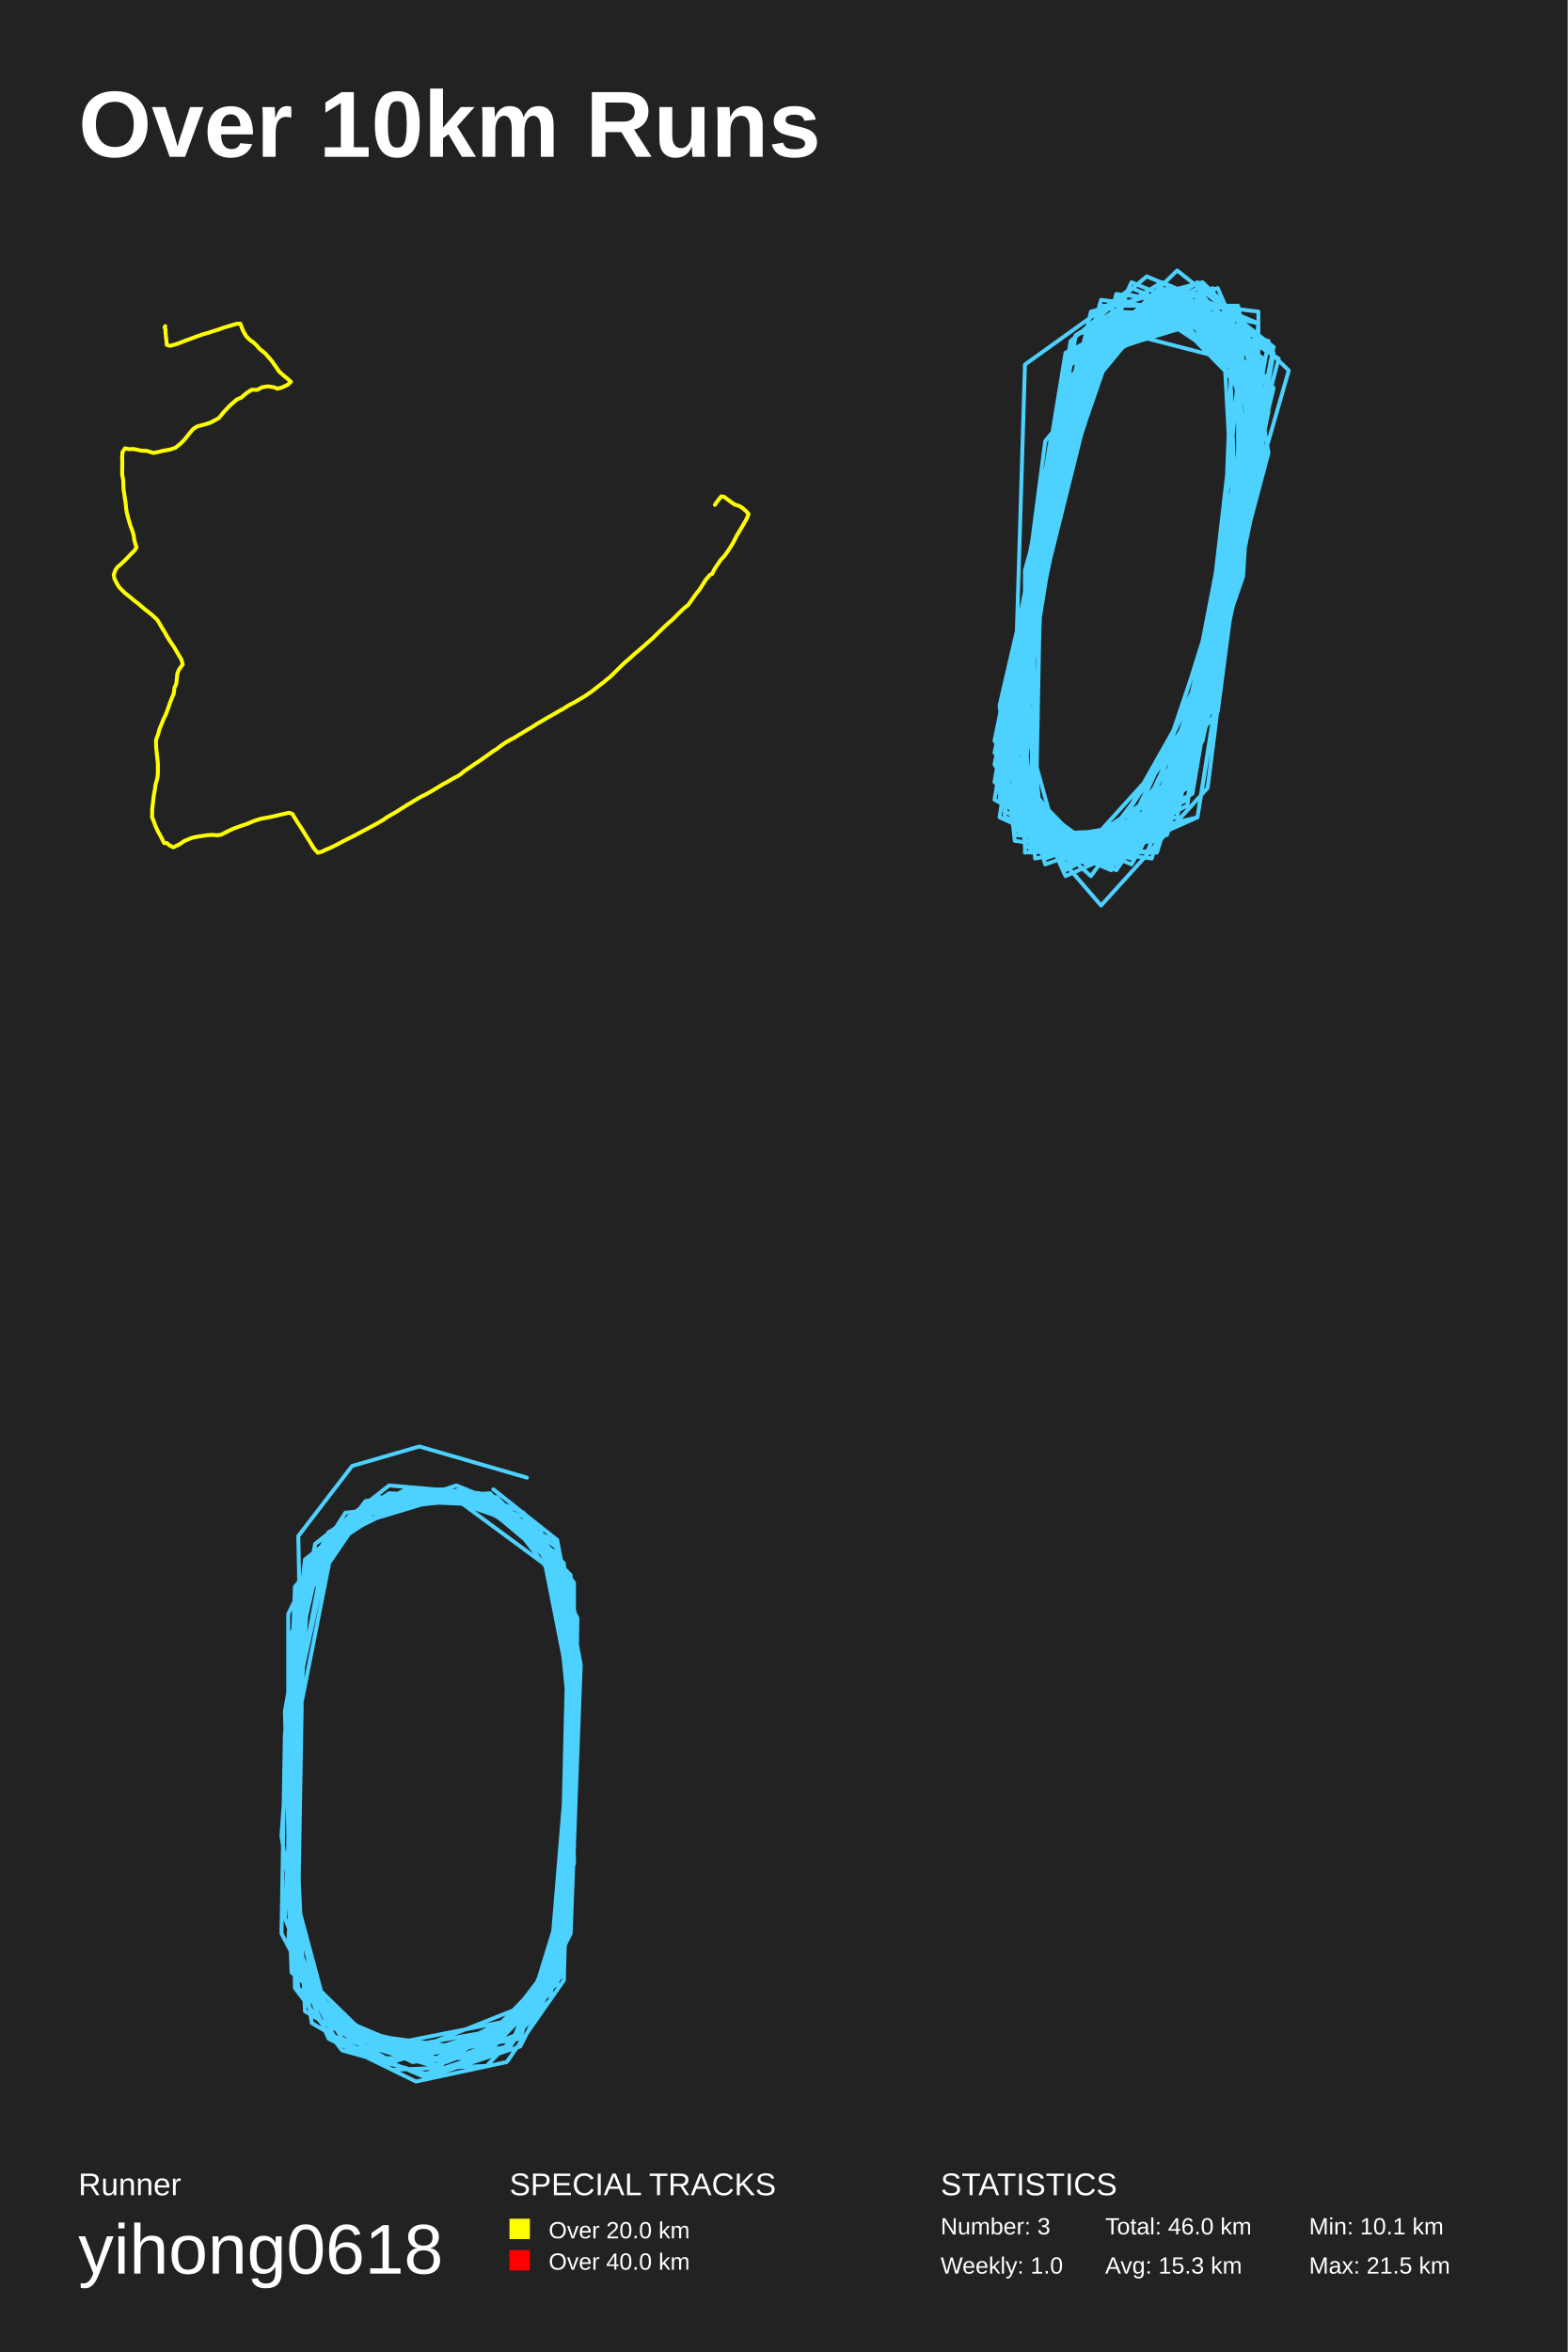
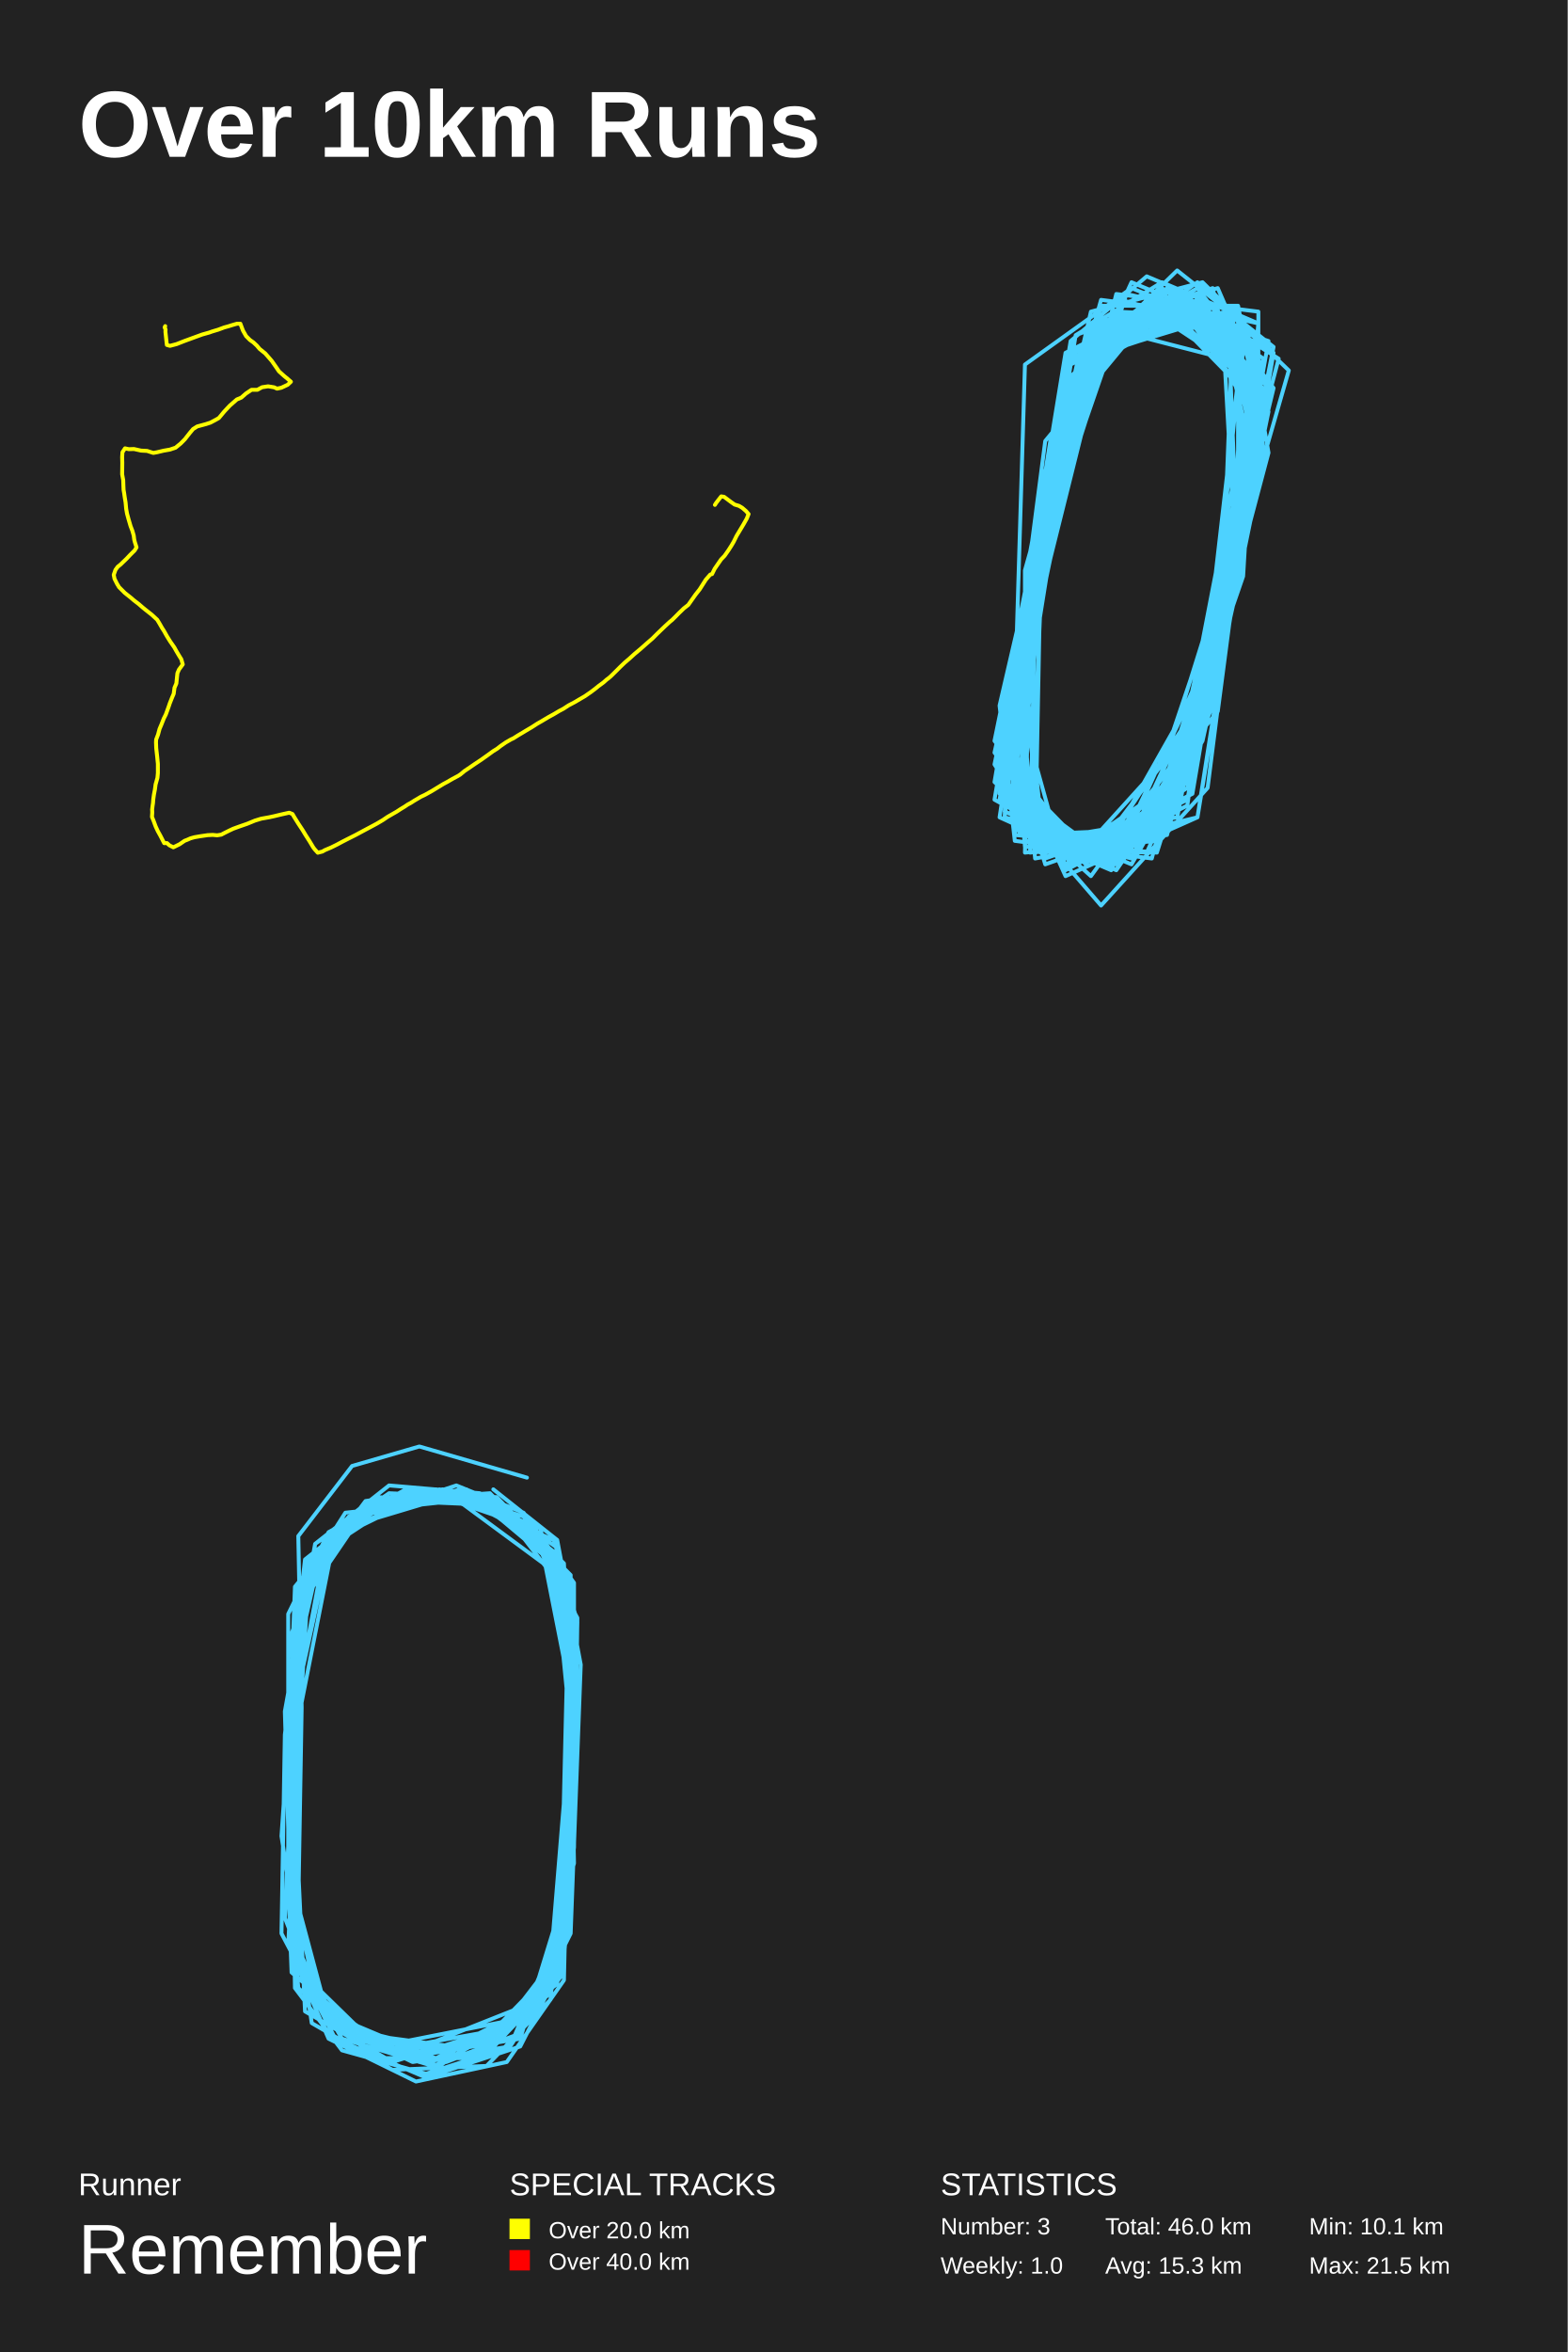
<svg xmlns="http://www.w3.org/2000/svg" baseProfile="full" height="300mm" version="1.1" viewBox="0,0,200,300" width="200mm">
  <defs />
  <rect fill="#222222" height="300" width="200" x="0" y="0" />
  <text fill="#FFFFFF" style="font-size:12px; font-family:Arial; font-weight:bold;" x="10" y="20">Over 10km Runs</text>
  <text fill="#FFFFFF" style="font-size:4px; font-family:Arial" x="10" y="280">Runner</text>
-   <text fill="#FFFFFF" style="font-size:9px; font-family:Arial" x="10" y="290">yihong0618</text>
+   <text fill="#FFFFFF" style="font-size:9px; font-family:Arial" x="10" y="290">Remember</text>
  <text fill="#FFFFFF" style="font-size:4px; font-family:Arial" x="65" y="280">SPECIAL TRACKS</text>
  <rect fill="yellow" height="2.6" width="2.6" x="65" y="283" />
  <text fill="#FFFFFF" style="font-size:3px; font-family:Arial" x="70" y="285.5">Over 20.0 km</text>
  <rect fill="red" height="2.6" width="2.6" x="65" y="287" />
  <text fill="#FFFFFF" style="font-size:3px; font-family:Arial" x="70" y="289.5">Over 40.0 km</text>
  <text fill="#FFFFFF" style="font-size:4px; font-family:Arial" x="120" y="280">STATISTICS</text>
  <text fill="#FFFFFF" style="font-size:3px; font-family:Arial" x="120" y="285">Number: 3</text>
  <text fill="#FFFFFF" style="font-size:3px; font-family:Arial" x="120" y="290">Weekly: 1.0</text>
  <text fill="#FFFFFF" style="font-size:3px; font-family:Arial" x="141" y="285">Total: 46.0 km</text>
  <text fill="#FFFFFF" style="font-size:3px; font-family:Arial" x="141" y="290">Avg: 15.3 km</text>
  <text fill="#FFFFFF" style="font-size:3px; font-family:Arial" x="167" y="285">Min: 10.1 km</text>
  <text fill="#FFFFFF" style="font-size:3px; font-family:Arial" x="167" y="290">Max: 21.5 km</text>
  <polyline fill="none" points="21.077,41.596 21.004,41.756 21.114,42.01 21.123,42.064 21.114,42.064 21.105,42.329 21.215,43.349 21.288,43.997 21.683,44.113 22.527,43.89 23.527,43.497 24.6,43.104 25.792,42.669 26.7,42.414 27.049,42.287 27.829,42.053 28.599,41.766 29.141,41.617 29.682,41.447 30.241,41.288 30.663,41.288 30.994,42.159 31.397,42.871 31.883,43.359 32.333,43.678 32.773,44.092 33.113,44.496 33.837,45.08 34.323,45.632 34.672,46.036 35.287,46.917 35.589,47.363 36.25,47.958 36.69,48.319 37.112,48.691 36.708,49.073 35.892,49.456 35.342,49.572 34.975,49.403 34.204,49.275 33.434,49.392 32.837,49.721 32.085,49.721 31.37,50.199 30.792,50.709 30.214,50.953 29.315,51.739 28.608,52.493 27.92,53.321 27.489,53.566 26.847,53.906 26.26,54.097 25.159,54.394 24.636,54.723 24.251,55.18 23.582,56.03 23.059,56.561 22.398,57.102 21.673,57.346 20.875,57.484 20.031,57.686 19.554,57.771 18.766,57.516 17.986,57.474 17.087,57.272 16.436,57.293 15.949,57.187 15.619,57.686 15.582,58.313 15.601,59.003 15.592,59.853 15.582,60.49 15.72,61.254 15.738,61.838 15.766,62.486 15.839,62.911 15.913,63.431 16.023,64.1 16.096,64.897 16.206,65.513 16.399,66.224 16.536,66.691 16.656,67.105 16.885,67.7 17.059,68.305 17.124,68.826 17.206,69.155 17.417,69.813 17.188,70.195 16.582,70.801 16.142,71.268 15.381,72.001 15.014,72.298 14.729,72.691 14.509,73.317 14.61,73.827 14.931,74.464 15.188,74.889 15.931,75.632 16.656,76.205 17.05,76.545 17.711,77.055 18.197,77.479 18.564,77.777 19.371,78.414 20.059,79.051 20.343,79.518 20.664,80.081 20.93,80.495 21.288,81.132 21.701,81.801 22.233,82.565 22.462,82.979 22.793,83.542 23.132,84.094 23.316,84.742 22.829,85.41 22.637,85.856 22.582,86.345 22.499,87.173 22.261,87.725 22.16,88.489 21.921,89.052 21.664,89.7 21.518,90.135 21.334,90.644 21.151,91.143 20.903,91.632 20.582,92.439 20.353,92.98 20.16,93.702 19.921,94.328 19.903,94.689 19.931,95.432 20.05,96.494 20.142,97.428 20.142,98.606 20.087,99.201 19.949,99.7 19.848,100.061 19.765,100.687 19.637,101.356 19.554,101.961 19.518,102.439 19.463,102.799 19.408,103.256 19.426,103.617 19.389,104.201 19.591,104.689 19.857,105.411 20.132,106.005 20.444,106.568 20.793,107.247 20.949,107.544 21.297,107.534 21.609,107.82 22.114,108.075 22.912,107.682 23.545,107.247 23.903,107.109 24.306,106.929 24.802,106.791 25.471,106.674 26.489,106.525 27.132,106.493 27.7,106.546 28.223,106.462 28.673,106.228 29.205,105.963 29.746,105.708 30.562,105.411 31.544,105.071 32.525,104.668 33.324,104.424 34.342,104.243 34.975,104.105 35.855,103.893 36.901,103.659 37.314,103.829 37.562,104.254 38.066,105.06 38.626,105.91 38.983,106.504 39.268,106.95 39.543,107.385 39.983,108.117 40.167,108.351 40.543,108.765 41.13,108.616 41.442,108.436 42.222,108.107 42.955,107.746 43.671,107.364 44.377,107.003 45.368,106.504 46.295,106.005 47.212,105.517 48.083,105.05 48.854,104.593 49.432,104.201 50.019,103.861 50.615,103.521 51.083,103.213 51.643,102.874 52,102.63 52.376,102.428 52.844,102.131 53.688,101.632 54.266,101.356 55.119,100.878 55.936,100.379 56.587,99.986 57.046,99.742 57.743,99.339 58.422,98.978 58.724,98.787 59.247,98.352 59.972,97.863 60.541,97.471 61.357,96.929 62.183,96.345 62.926,95.804 63.412,95.507 63.889,95.135 64.522,94.7 65.182,94.318 65.503,94.169 66.09,93.797 66.751,93.405 67.173,93.15 67.824,92.768 68.549,92.301 69.108,91.982 69.907,91.504 70.695,91.069 71.338,90.687 71.897,90.39 72.53,89.976 73.374,89.53 73.98,89.169 74.622,88.797 75.401,88.256 75.961,87.831 76.337,87.523 76.988,87.045 77.392,86.685 77.585,86.546 77.878,86.302 78.484,85.708 79.153,85.039 79.676,84.54 80.309,83.998 80.924,83.436 81.722,82.767 82.538,82.045 83.226,81.45 83.767,80.909 84.483,80.219 84.85,79.868 85.437,79.327 85.749,79.072 86.18,78.647 86.639,78.18 87.244,77.596 87.813,77.15 88.327,76.418 88.748,75.823 89.253,75.186 90.051,73.933 90.611,73.285 90.84,73.222 91.17,72.553 91.996,71.353 92.445,70.886 92.95,70.164 93.335,69.558 93.601,69.102 93.968,68.358 94.573,67.35 94.858,66.872 95.271,66.139 95.5,65.566 95.17,65.183 94.674,64.759 94.28,64.525 93.72,64.355 93.253,64.026 92.996,63.835 92.372,63.368 92.014,63.314 91.638,63.792 91.345,64.175 91.207,64.398" stroke="yellow" stroke-linecap="round" stroke-linejoin="round" stroke-width="0.5" />
  <polyline fill="none" points="135.937,50.25 126.875,94.5 137.879,108.75 151.473,93.75 159.889,61.5 160.536,41.25 148.237,36 137.232,42.75 129.464,86.25 129.464,105.75 141.763,109.5 153.415,93.75 158.594,62.25 160.536,41.25 146.295,35.25 136.585,43.5 130.759,78.75 126.875,97.5 133.995,108.75 152.768,104.25 157.947,71.25 162.478,45 153.415,36 139.174,39.75 127.522,90 129.464,107.25 146.942,109.5 157.299,70.5 159.889,48 146.295,39 137.879,51 129.464,86.25 128.169,102 141.116,109.5 152.121,97.5 157.947,71.25 157.947,40.5 140.469,38.25 130.759,72.75 130.759,105.75 146.942,107.25 158.594,73.5 160.536,41.25 143.705,37.5 133.348,69.75 128.169,94.5 135.937,109.5 152.121,101.25 159.241,59.25 159.241,42.75 144.353,36.75 130.759,46.5 129.464,89.25 132.053,107.25 150.179,104.25 157.299,68.25 160.536,42.75 144.353,36 133.348,60 128.169,93.75 136.585,109.5 151.473,102 161.831,49.5 150.826,37.5 135.937,45 128.817,88.5 128.169,104.25 145.0,108.75 156.005,73.5 161.183,55.5 157.947,39 140.469,39 135.29,56.25 127.522,99 138.527,110.25 148.237,97.5 154.063,80.25 163.125,45.75 148.884,36.75 135.937,48.75 128.817,85.5 135.29,108.75 150.179,100.5 162.478,49.5 152.768,36.75 135.937,46.5 131.406,70.5 128.817,96 135.937,111.75 152.768,104.25 160.536,57 160.536,39.75 142.411,37.5 133.995,71.25 128.817,96 136.585,110.25 151.473,102.75 155.357,75 161.831,50.25 149.531,37.5 136.585,48 133.348,64.5 128.169,94.5 135.29,109.5 150.179,101.25 160.536,56.25 157.299,41.25 140.469,42 133.348,67.5 130.111,83.25 127.522,101.25 141.763,109.5 152.768,95.25 161.831,51.75 151.473,37.5 137.232,42.75 131.406,77.25 128.169,103.5 144.353,110.25 153.415,94.5 157.299,77.25 160.536,61.5 154.71,36.75 139.174,42 134.643,59.25 132.053,76.5 127.522,102 142.411,109.5 154.71,90 160.536,50.25 152.768,37.5 138.527,43.5 132.053,67.5 127.522,100.5 140.469,115.5 154.063,100.5 157.299,75 161.831,48.75 148.237,38.25 133.348,56.25 128.169,96 135.937,110.25 150.179,102.75 154.71,76.5 158.594,42.75 143.058,38.25 132.701,69.75 128.169,102.75 143.058,109.5 156.005,81.75 161.183,57 157.299,41.25 140.469,41.25 133.995,56.25 128.817,88.5 129.464,105.75 145.647,108 152.768,93.75 161.831,51.75 155.357,36.75 139.821,41.25 132.053,73.5 128.169,103.5 142.411,110.25 152.121,96 162.478,44.25 150.179,34.5 137.879,46.5 131.406,75 128.817,90.75 130.759,107.25 147.589,108.75 152.768,92.25 159.241,63 159.889,43.5 148.237,38.25 137.879,47.25 130.111,82.5 131.406,108 148.237,106.5 157.947,72.75 156.652,39.75 139.821,42.75 131.406,77.25 130.759,108.75 147.589,107.25 154.71,90 161.183,55.5 157.947,39.75 140.469,41.25 132.701,75 132.053,108.75 146.942,105 152.121,88.5 160.536,45 146.942,38.25 135.937,45.75 128.169,96.75 135.937,108.75 149.531,102 159.889,52.5 150.826,39 136.585,46.5 127.522,96.75 135.937,110.25 147.589,106.5 156.652,72 161.183,46.5 149.531,36.75 136.585,48 128.169,99.75 140.469,108.75 154.71,87 161.183,54.75 154.063,40.5 137.879,44.25 132.701,67.5 126.875,102 140.469,109.5 152.768,87.75 161.183,54.75 156.005,39 138.527,42.75 130.111,84.75 133.348,108.75 148.237,105.75 157.947,61.5 161.183,45.75 148.237,36.75 136.585,48.75 134.643,64.5 128.817,98.25 139.821,109.5 155.357,90.75 159.889,56.25 156.005,40.5 138.527,42.75 132.701,74.25 128.169,97.5 138.527,109.5 151.473,99.75 158.594,57 157.299,40.5 142.411,39.75 133.348,64.5 128.169,89.25 130.111,106.5 147.589,105.75 157.299,71.25 158.594,43.5 147.589,38.25 137.879,45.75 126.875,96 136.585,108.75 150.826,99 153.415,84 160.536,50.25 151.473,39 137.879,45.75 128.169,95.25 132.701,108.75 147.589,103.5 153.415,88.5 155.357,72.75 161.183,50.25 152.768,37.5 136.585,45.75 130.111,79.5 133.348,109.5 148.237,104.25 152.121,89.25 160.536,49.5 152.768,39.75 139.174,43.5 129.464,92.25 133.348,108.75 148.884,105.75 153.415,89.25 158.594,62.25 159.241,46.5 141.763,42 132.701,72 129.464,105.75 141.763,111 155.357,81 160.536,48.75 146.942,39.75 135.29,50.25 126.875,99.75 137.232,109.5 151.473,100.5 155.357,84 161.831,52.5 152.768,38.25 138.527,44.25 128.817,94.5 132.701,108.75 148.237,105 157.299,72 161.183,57 157.299,42 141.763,41.25 132.701,73.5 129.464,106.5 145.647,108 155.357,82.5 161.183,51.75 150.826,39 137.879,45.75 133.348,71.25 129.464,105.75 144.353,109.5 155.357,86.25 160.536,54 154.063,40.5 139.174,45 130.111,85.5 132.053,109.5 148.884,106.5 161.831,57.75 159.241,42.75 143.058,40.5 132.701,70.5 127.522,104.25 142.411,111 154.71,84.75 160.536,54 152.768,41.25 137.879,45.75 129.464,92.25 130.759,108 146.295,108.75 153.415,93 159.889,52.5 152.121,40.5 137.879,46.5 130.759,81 128.169,104.25 141.763,110.25 155.357,81.75 159.889,51 148.884,39.75 135.937,50.25 128.169,97.5 135.937,110.25 149.531,102.75 157.299,65.25 156.005,42 141.116,41.25 132.701,72.75 128.817,102.75 142.411,110.25 152.768,96.75 160.536,50.25 150.179,40.5 137.879,47.25 132.701,78 131.406,108.75 147.589,107.25 159.241,65.25 164.42,47.25 152.768,36 137.879,46.5 128.817,95.25 133.348,110.25 148.237,105 155.357,75 158.594,42 142.411,41.25 132.053,70.5 127.522,101.25 139.174,111.75 152.768,93 158.594,61.5 161.831,43.5 146.295,38.25 136.585,51.75 128.817,98.25 135.937,111 150.179,103.5 160.536,53.25 152.121,41.25 138.527,45.75 133.995,70.5 128.817,102.75 142.411,111 152.121,96.75 157.299,68.25 161.183,54 154.063,41.25 139.174,44.25 132.053,76.5 131.406,108 147.589,108.75 156.005,74.25 157.299,41.25" stroke="#4DD2FF" stroke-linecap="round" stroke-linejoin="round" stroke-width="0.5" />
  <polyline fill="none" points="67.225,188.475 53.499,184.5 44.919,186.985 38.056,195.93 38.485,217.795 38.056,243.138 41.917,257.549 56.93,263.015 65.939,259.537 71.944,251.586 72.373,230.218 72.802,206.862 70.657,197.917 62.936,191.954 53.499,190.96 42.346,196.426 38.056,214.316 37.627,244.132 41.917,257.549 53.499,263.015 62.078,262.022 71.515,252.083 72.373,238.169 73.231,214.316 68.941,194.936 57.788,190.463 48.78,191.954 41.488,196.923 37.198,208.353 38.056,244.132 40.63,256.058 48.351,263.015 66.368,260.034 73.231,237.672 72.802,214.813 72.802,200.899 62.507,190.463 48.78,191.457 41.488,197.42 38.485,213.322 37.627,225.249 37.198,249.101 43.632,260.034 55.214,263.512 65.939,259.537 71.944,249.598 72.802,240.157 72.802,217.795 70.657,200.402 56.501,189.966 46.635,191.457 38.056,202.887 37.627,212.825 37.198,246.617 42.346,258.046 52.641,263.015 65.081,261.028 71.944,244.629 72.802,233.2 72.373,203.384 65.081,193.942 53.499,189.966 42.775,195.433 38.056,219.285 38.056,249.598 44.061,259.537 56.072,263.512 71.086,253.077 73.231,222.764 70.657,198.911 60.791,191.457 47.922,190.96 39.343,201.396 38.056,222.764 36.769,248.107 41.917,260.034 53.07,265.5 64.652,263.015 71.944,252.58 72.802,214.813 68.941,196.426 57.788,190.463 45.777,193.445 38.485,203.384 38.056,228.23 37.198,249.101 42.775,260.034 54.357,265.003 66.368,261.028 71.944,250.095 72.373,211.335 71.086,199.905 62.507,191.954 50.925,191.457 41.059,197.917 38.056,208.85 37.627,243.635 39.772,258.046 50.067,264.009 62.078,263.512 70.228,255.064 71.944,236.678 72.802,205.371 67.654,194.936 56.93,190.96 45.348,194.439 38.914,203.88 37.198,229.224 37.627,253.574 43.632,261.525 54.357,264.506 65.081,261.028 71.944,250.592 72.373,213.819 68.941,196.426 58.217,190.463 46.206,192.451 38.914,201.396 36.769,238.666 38.056,253.574 47.922,262.518 60.791,262.518 69.799,254.568 73.231,235.684 73.66,206.365 67.654,195.433 56.93,189.966 45.348,193.445 38.914,203.88 38.056,227.236 37.627,249.598 44.061,259.537 55.643,262.518 67.225,257.549 71.944,246.617 72.373,216.304 70.657,198.911 62.507,190.96 44.061,192.948 38.056,202.39 36.769,238.169 38.914,254.071 46.635,261.028 55.643,262.518 66.368,257.052 71.515,247.114 72.373,211.335 71.515,199.408 63.365,190.96 50.925,190.463 41.059,197.42 37.198,214.316 37.627,249.101 41.917,258.046 51.783,262.518 63.365,259.537 70.228,250.592 73.231,214.316 71.086,197.42 61.22,190.463 49.638,189.469 40.201,196.923 37.198,220.776 38.914,256.555 50.067,263.015 67.225,257.549 72.373,247.114 73.231,223.758 71.944,199.408 63.794,191.457 51.783,189.966 41.917,195.433 36.769,205.868 36.769,240.157 37.198,251.586 48.78,261.525 62.936,260.531 70.657,252.083 73.231,228.727 72.802,206.365 68.941,195.93 59.504,189.966 47.922,191.457 39.343,198.911 37.627,221.77 37.198,249.101 41.488,256.555 48.351,261.028 65.939,257.549 71.515,250.095 72.802,222.764 72.373,200.899 59.933,190.463 48.351,191.457 38.914,198.911 36.34,221.273 35.911,246.617 41.917,258.046 58.217,262.022 68.083,256.555 72.373,239.66 72.802,205.868 68.083,195.93 58.646,189.966 41.917,195.433 37.198,211.831 36.769,241.647 39.343,254.071 50.067,261.525 65.51,260.034 71.515,252.083 72.802,230.715 73.231,202.39 66.797,193.445 56.072,189.966 44.49,193.445 38.056,202.39 37.198,229.721 38.485,251.586 46.635,259.537 57.788,261.028 67.654,256.058 71.944,246.12 72.802,211.335 71.515,199.905 63.794,191.457 52.641,189.966 42.346,195.93 37.627,217.298 36.34,244.629 40.63,255.561 51.783,262.022 62.936,260.034 70.657,251.586 72.373,229.721 72.802,207.359 69.37,197.42 60.791,190.96 49.638,190.463 40.201,196.923 36.34,218.292 37.198,248.107 42.346,257.052 51.783,261.028 62.936,259.04 70.657,251.089 73.231,224.255 73.66,206.862 70.657,196.426 55.643,189.966 44.919,193.445 37.627,202.39 36.769,225.249 37.198,249.598 41.059,256.555 52.641,261.525 67.654,255.561 72.802,244.629 73.231,215.31 73.231,201.893 66.797,192.948 58.217,189.469 43.203,194.439 38.056,202.887 35.911,234.193 38.914,254.071 47.922,260.531 59.075,261.028 68.083,256.058 72.802,246.617 74.089,212.328 71.086,196.426 62.936,189.966" stroke="#4DD2FF" stroke-linecap="round" stroke-linejoin="round" stroke-width="0.5" />
</svg>
